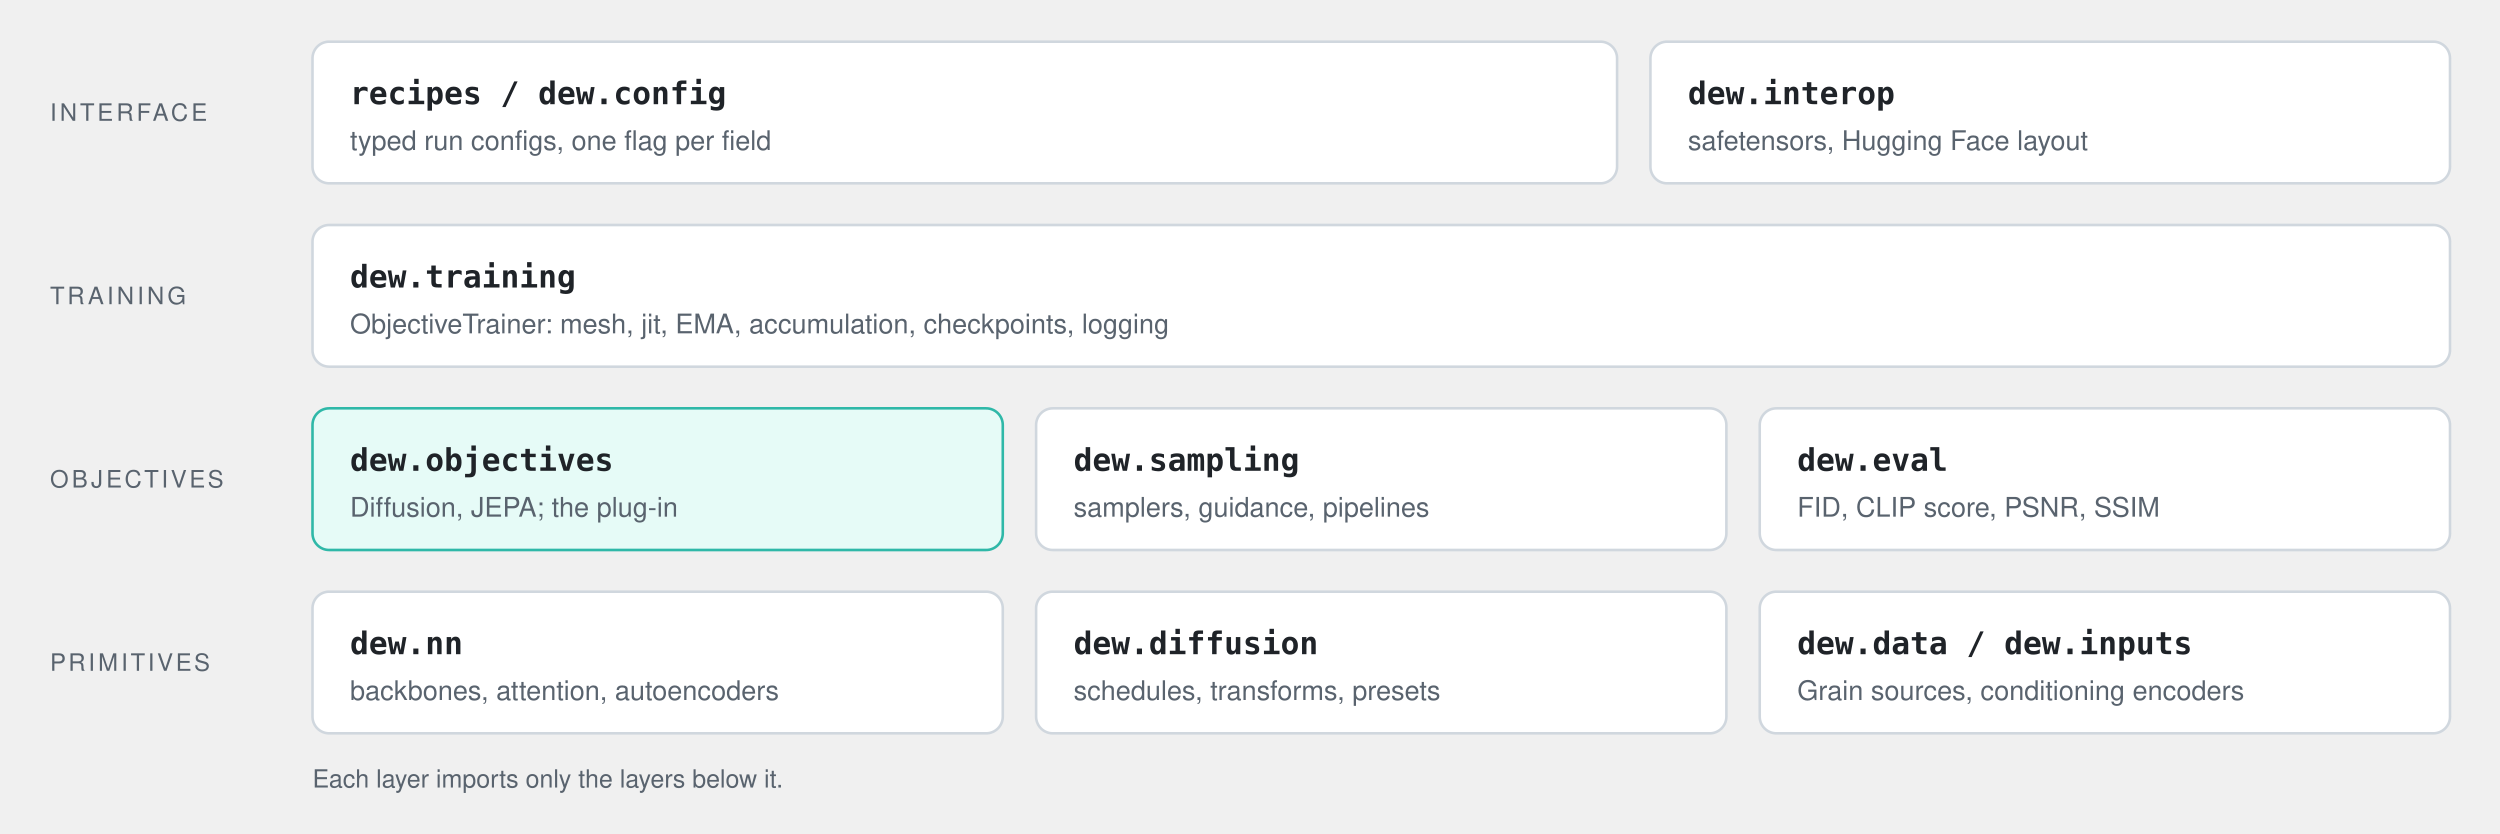
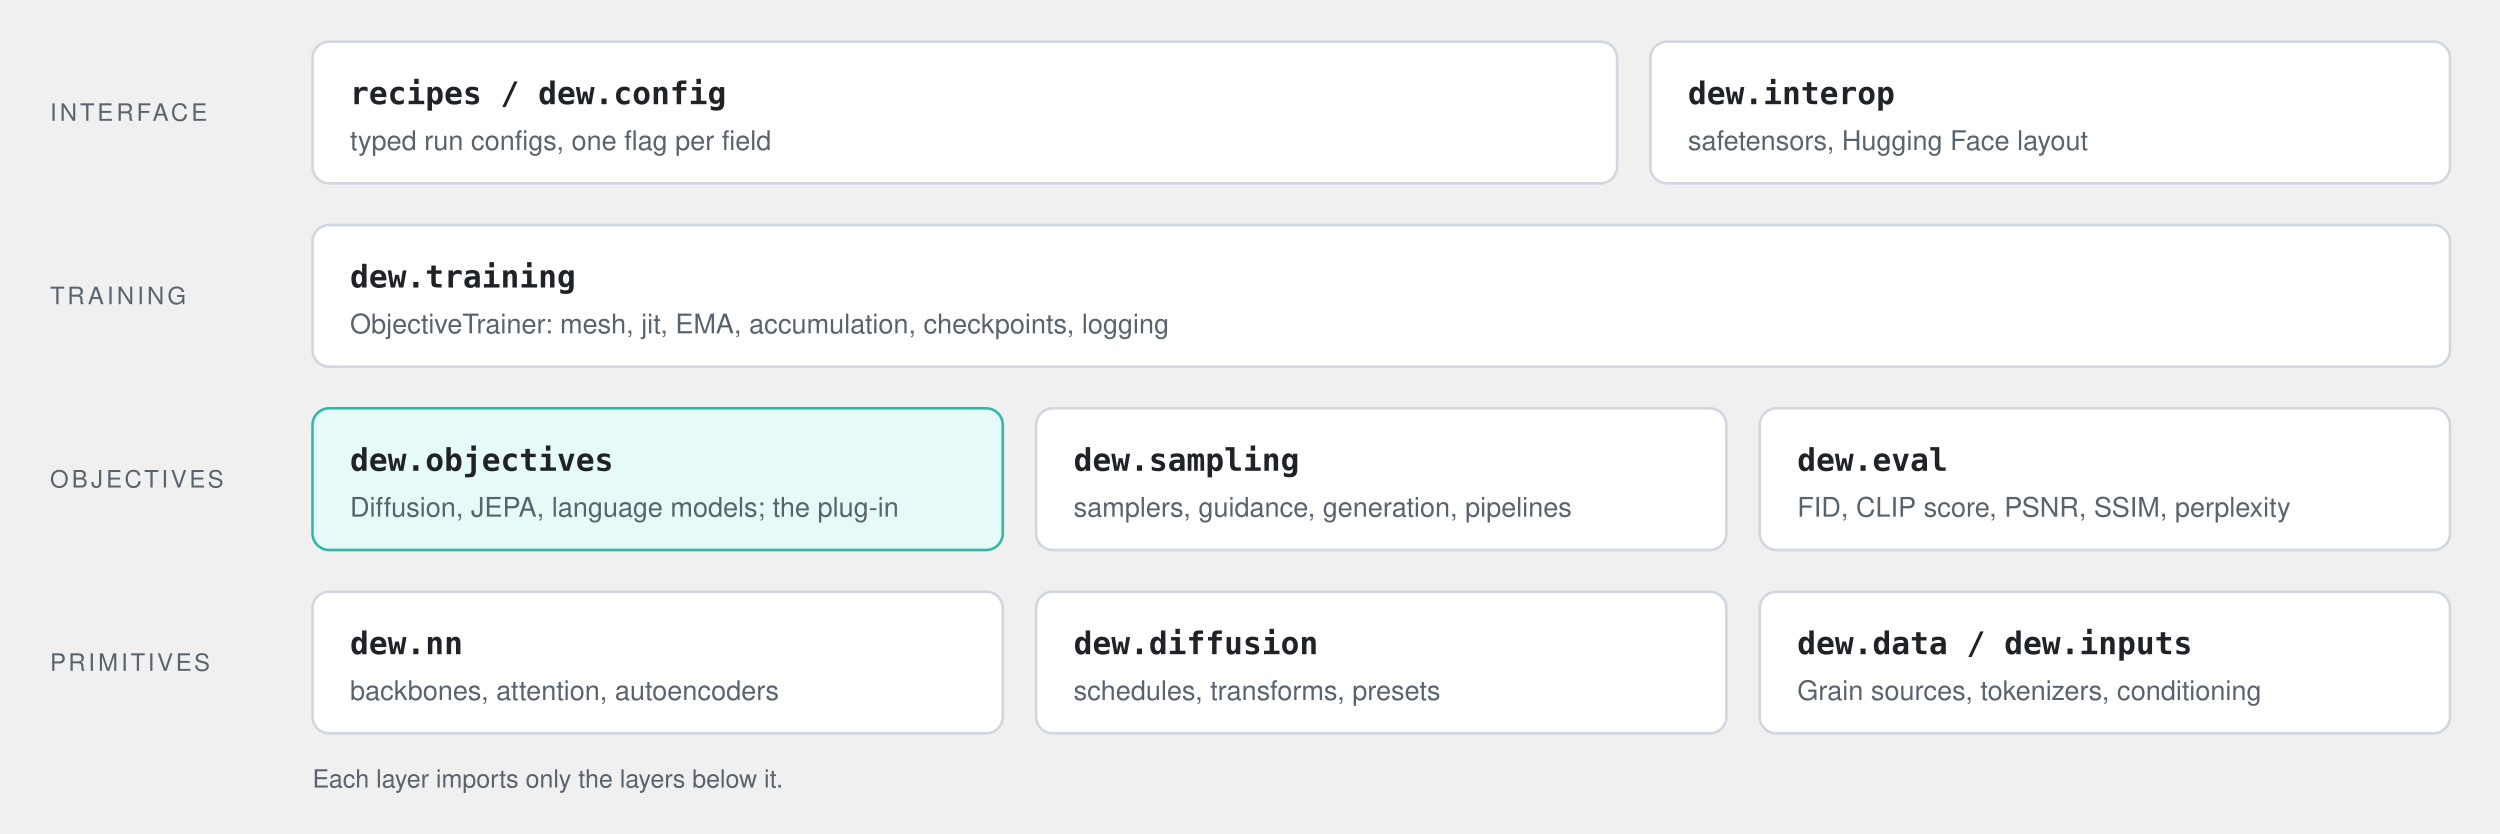
<svg xmlns="http://www.w3.org/2000/svg" width="1200" height="400" viewBox="0 0 1200 400" role="img">
  <defs>
    <marker id="a" viewBox="0 0 10 10" refX="9" refY="5" markerWidth="7" markerHeight="7" orient="auto-start-reverse">
      <path d="M 0 0 L 10 5 L 0 10 z" fill="#8c959f" />
    </marker>
  </defs>
  <text x="24" y="58.0" font-family="-apple-system, BlinkMacSystemFont, 'Segoe UI', Helvetica, Arial, sans-serif" font-size="11.5" letter-spacing="1.5" fill="#59636e">INTERFACE</text>
  <rect x="150" y="20" width="626.2" height="68" rx="8" fill="#ffffff" stroke="#d0d7de" stroke-width="1.25" />
  <text x="168" y="50" font-family="ui-monospace, SFMono-Regular, Menlo, Consolas, monospace" font-size="15" font-weight="600" fill="#1f2328">recipes / dew.config</text>
  <text x="168" y="72" font-family="-apple-system, BlinkMacSystemFont, 'Segoe UI', Helvetica, Arial, sans-serif" font-size="13" fill="#59636e">typed run configs, one flag per field</text>
  <rect x="792.2" y="20" width="383.8" height="68" rx="8" fill="#ffffff" stroke="#d0d7de" stroke-width="1.25" />
  <text x="810.2" y="50" font-family="ui-monospace, SFMono-Regular, Menlo, Consolas, monospace" font-size="15" font-weight="600" fill="#1f2328">dew.interop</text>
  <text x="810.2" y="72" font-family="-apple-system, BlinkMacSystemFont, 'Segoe UI', Helvetica, Arial, sans-serif" font-size="13" fill="#59636e">safetensors, Hugging Face layout</text>
  <text x="24" y="146.0" font-family="-apple-system, BlinkMacSystemFont, 'Segoe UI', Helvetica, Arial, sans-serif" font-size="11.5" letter-spacing="1.5" fill="#59636e">TRAINING</text>
  <rect x="150" y="108" width="1026" height="68" rx="8" fill="#ffffff" stroke="#d0d7de" stroke-width="1.25" />
  <text x="168" y="138" font-family="ui-monospace, SFMono-Regular, Menlo, Consolas, monospace" font-size="15" font-weight="600" fill="#1f2328">dew.training</text>
  <text x="168" y="160" font-family="-apple-system, BlinkMacSystemFont, 'Segoe UI', Helvetica, Arial, sans-serif" font-size="13" fill="#59636e">ObjectiveTrainer: mesh, jit, EMA, accumulation, checkpoints, logging</text>
  <text x="24" y="234.0" font-family="-apple-system, BlinkMacSystemFont, 'Segoe UI', Helvetica, Arial, sans-serif" font-size="11.5" letter-spacing="1.5" fill="#59636e">OBJECTIVES</text>
  <rect x="150" y="196" width="331.333" height="68" rx="8" fill="#e6fbf7" stroke="#2fb8a8" stroke-width="1.25" />
  <text x="168" y="226" font-family="ui-monospace, SFMono-Regular, Menlo, Consolas, monospace" font-size="15" font-weight="600" fill="#1f2328">dew.objectives</text>
-   <text x="168" y="248" font-family="-apple-system, BlinkMacSystemFont, 'Segoe UI', Helvetica, Arial, sans-serif" font-size="13" fill="#59636e">Diffusion, JEPA; the plug-in</text>
+   <text x="168" y="248" font-family="-apple-system, BlinkMacSystemFont, 'Segoe UI', Helvetica, Arial, sans-serif" font-size="13" fill="#59636e">Diffusion, JEPA, language models; the plug-in</text>
  <rect x="497.333" y="196" width="331.333" height="68" rx="8" fill="#ffffff" stroke="#d0d7de" stroke-width="1.25" />
  <text x="515.333" y="226" font-family="ui-monospace, SFMono-Regular, Menlo, Consolas, monospace" font-size="15" font-weight="600" fill="#1f2328">dew.sampling</text>
-   <text x="515.333" y="248" font-family="-apple-system, BlinkMacSystemFont, 'Segoe UI', Helvetica, Arial, sans-serif" font-size="13" fill="#59636e">samplers, guidance, pipelines</text>
+   <text x="515.333" y="248" font-family="-apple-system, BlinkMacSystemFont, 'Segoe UI', Helvetica, Arial, sans-serif" font-size="13" fill="#59636e">samplers, guidance, generation, pipelines</text>
  <rect x="844.667" y="196" width="331.333" height="68" rx="8" fill="#ffffff" stroke="#d0d7de" stroke-width="1.25" />
  <text x="862.667" y="226" font-family="ui-monospace, SFMono-Regular, Menlo, Consolas, monospace" font-size="15" font-weight="600" fill="#1f2328">dew.eval</text>
-   <text x="862.667" y="248" font-family="-apple-system, BlinkMacSystemFont, 'Segoe UI', Helvetica, Arial, sans-serif" font-size="13" fill="#59636e">FID, CLIP score, PSNR, SSIM</text>
+   <text x="862.667" y="248" font-family="-apple-system, BlinkMacSystemFont, 'Segoe UI', Helvetica, Arial, sans-serif" font-size="13" fill="#59636e">FID, CLIP score, PSNR, SSIM, perplexity</text>
  <text x="24" y="322.0" font-family="-apple-system, BlinkMacSystemFont, 'Segoe UI', Helvetica, Arial, sans-serif" font-size="11.5" letter-spacing="1.5" fill="#59636e">PRIMITIVES</text>
  <rect x="150" y="284" width="331.333" height="68" rx="8" fill="#ffffff" stroke="#d0d7de" stroke-width="1.25" />
  <text x="168" y="314" font-family="ui-monospace, SFMono-Regular, Menlo, Consolas, monospace" font-size="15" font-weight="600" fill="#1f2328">dew.nn</text>
  <text x="168" y="336" font-family="-apple-system, BlinkMacSystemFont, 'Segoe UI', Helvetica, Arial, sans-serif" font-size="13" fill="#59636e">backbones, attention, autoencoders</text>
  <rect x="497.333" y="284" width="331.333" height="68" rx="8" fill="#ffffff" stroke="#d0d7de" stroke-width="1.25" />
  <text x="515.333" y="314" font-family="ui-monospace, SFMono-Regular, Menlo, Consolas, monospace" font-size="15" font-weight="600" fill="#1f2328">dew.diffusion</text>
  <text x="515.333" y="336" font-family="-apple-system, BlinkMacSystemFont, 'Segoe UI', Helvetica, Arial, sans-serif" font-size="13" fill="#59636e">schedules, transforms, presets</text>
  <rect x="844.667" y="284" width="331.333" height="68" rx="8" fill="#ffffff" stroke="#d0d7de" stroke-width="1.25" />
  <text x="862.667" y="314" font-family="ui-monospace, SFMono-Regular, Menlo, Consolas, monospace" font-size="15" font-weight="600" fill="#1f2328">dew.data / dew.inputs</text>
-   <text x="862.667" y="336" font-family="-apple-system, BlinkMacSystemFont, 'Segoe UI', Helvetica, Arial, sans-serif" font-size="13" fill="#59636e">Grain sources, conditioning encoders</text>
+   <text x="862.667" y="336" font-family="-apple-system, BlinkMacSystemFont, 'Segoe UI', Helvetica, Arial, sans-serif" font-size="13" fill="#59636e">Grain sources, tokenizers, conditioning</text>
  <text x="150" y="378" font-family="-apple-system, BlinkMacSystemFont, 'Segoe UI', Helvetica, Arial, sans-serif" font-size="12" fill="#59636e" text-anchor="start">Each layer imports only the layers below it.</text>
</svg>
